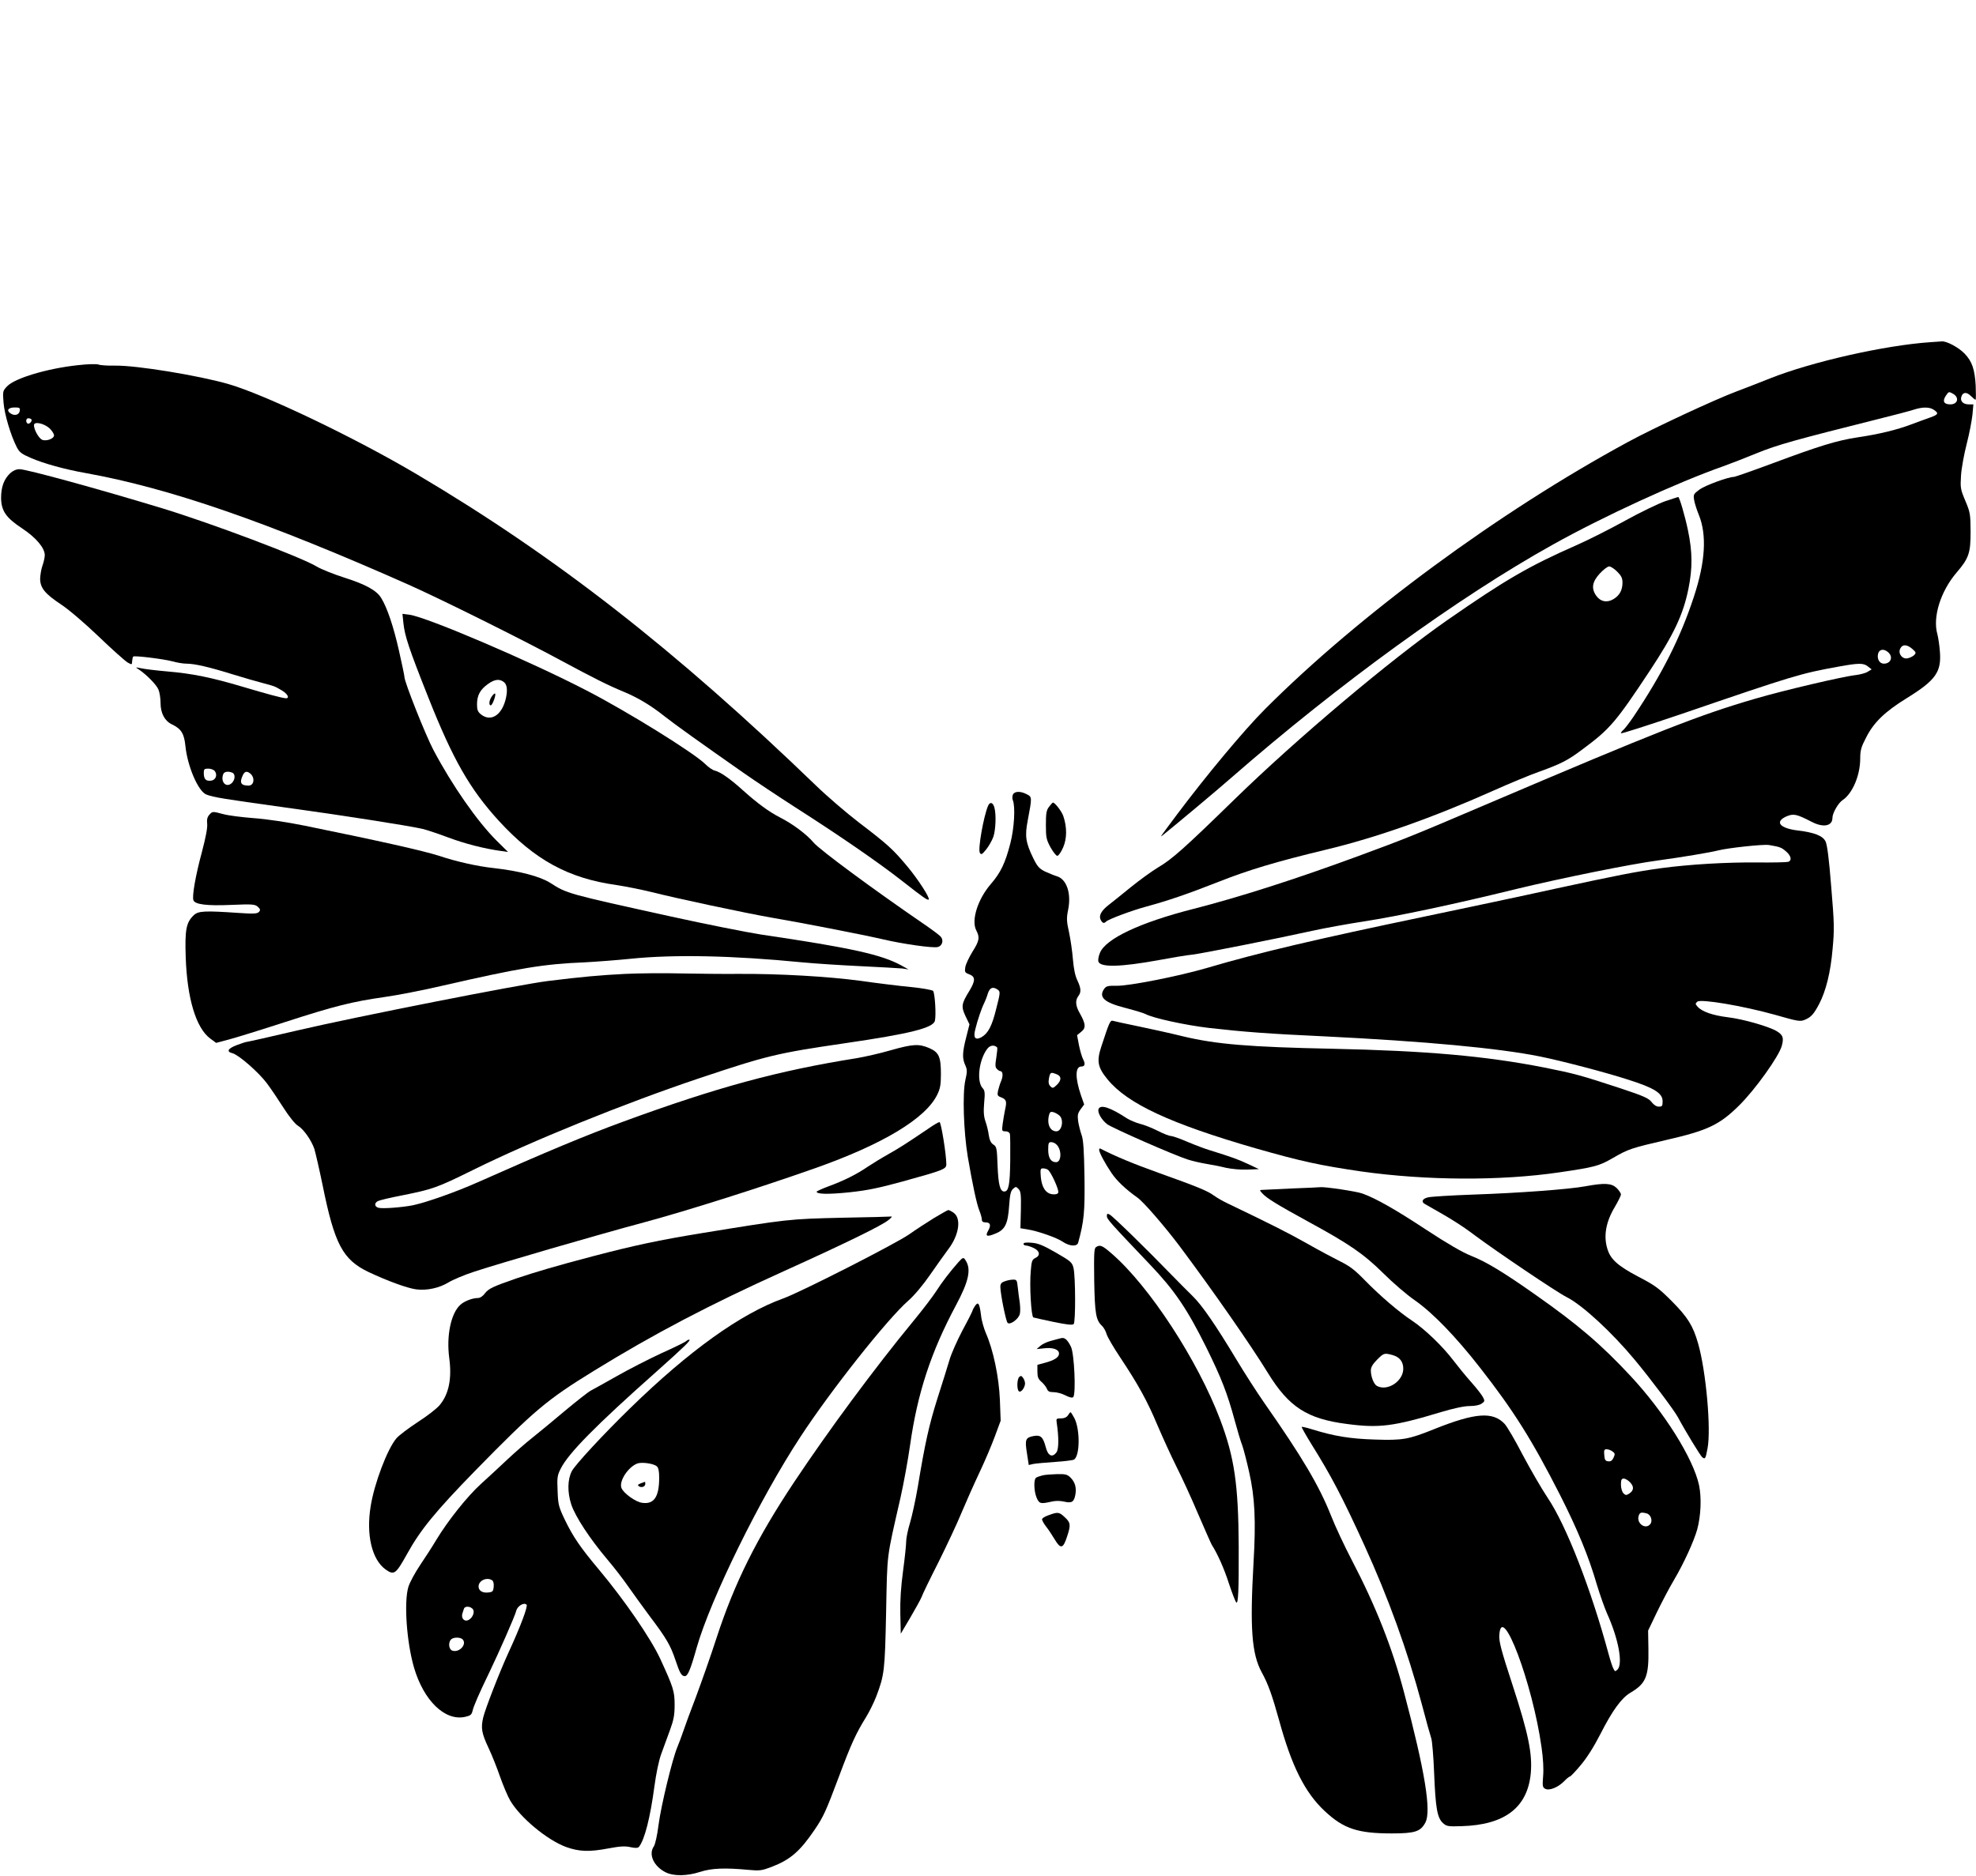
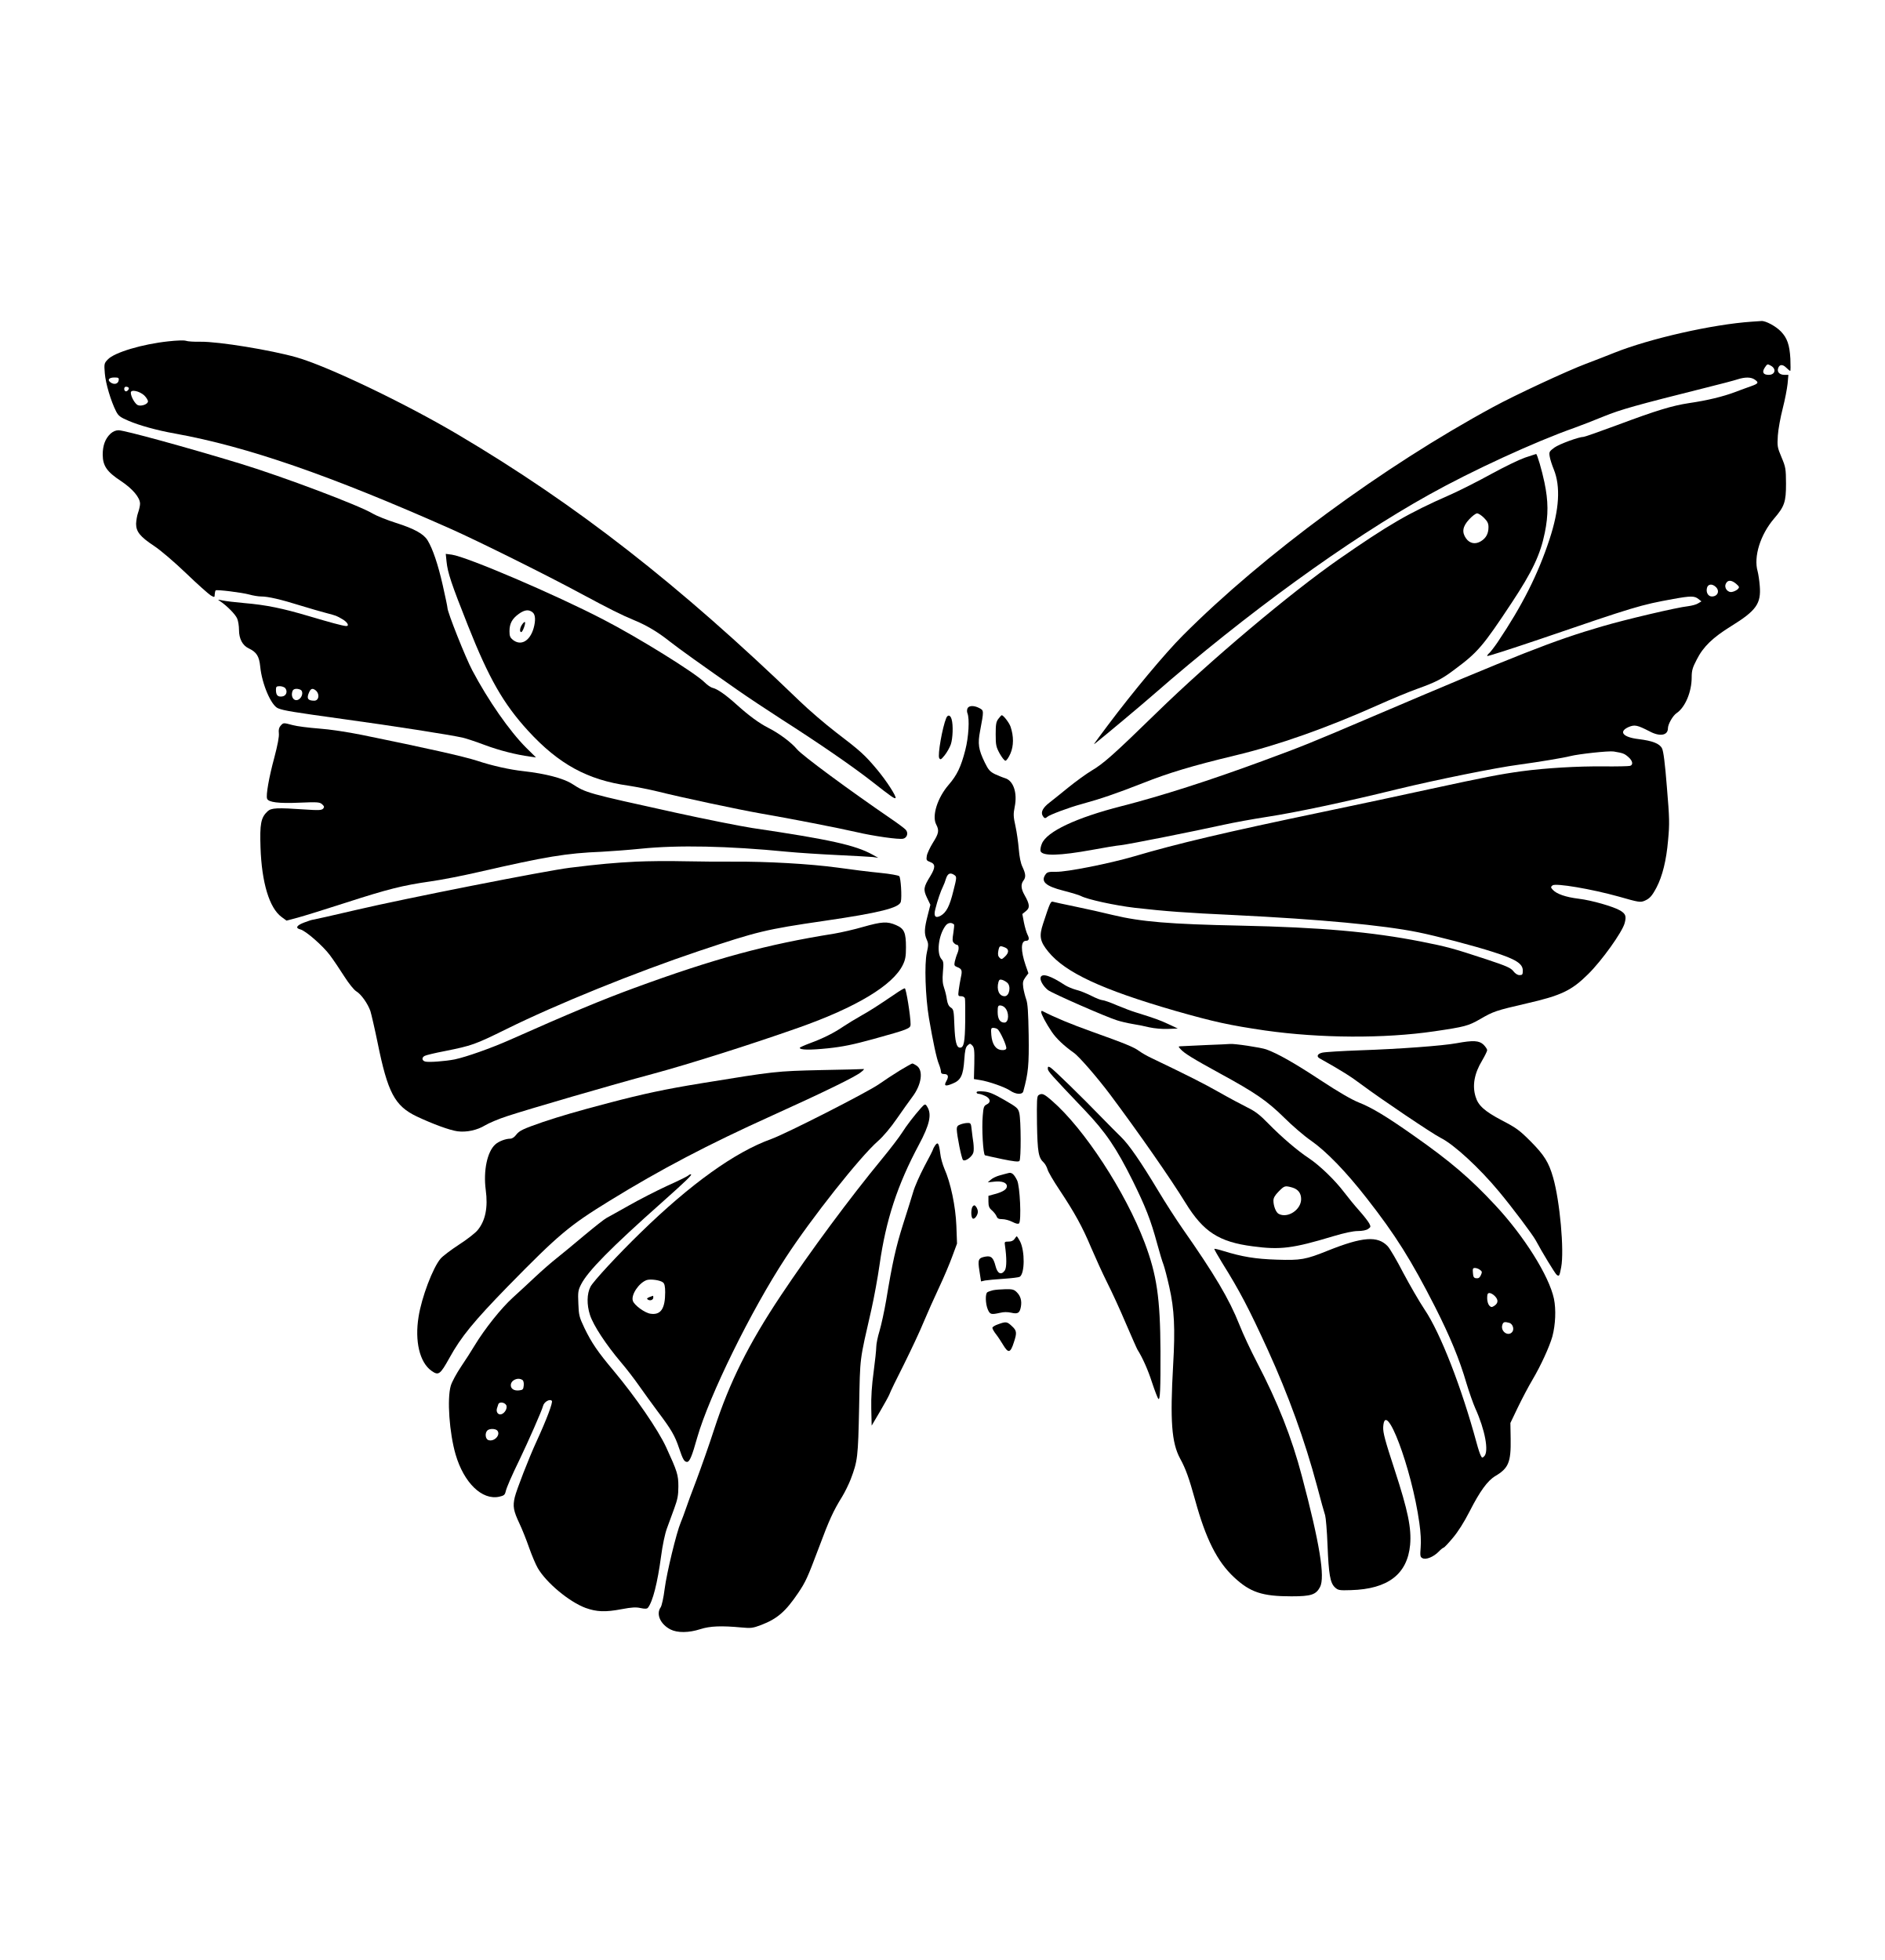
- <svg xmlns="http://www.w3.org/2000/svg" version="1.0" width="1280pt" height="1215pt" viewBox="0 0 1280 1215" preserveAspectRatio="xMidYMid meet">
-   <g transform="translate(0,1215) scale(0.1,-0.1)" fill="#000000" stroke="none">
+ <svg xmlns="http://www.w3.org/2000/svg" version="1.0" viewBox="0 0 500 520" preserveAspectRatio="xMidYMid meet">
+   <g transform="translate(27,433) scale(0.035,-0.035)" fill="#000000" stroke="none">
    <path d="M12505 9933 c-295 -20 -769 -127 -1040 -235 -55 -22 -152 -60 -216 -84 -139 -52 -537 -237 -704 -328 -834 -452 -1739 -1118 -2350 -1730 -136 -136 -380 -429 -569 -681 -120 -161 -115 -153 -91 -134 80 64 350 290 440 369 694 606 1472 1171 2085 1512 324 181 802 401 1100 506 47 17 146 55 221 86 132 54 252 87 774 218 110 27 219 56 243 64 56 18 102 18 130 -2 32 -22 28 -30 -25 -49 -27 -9 -82 -30 -123 -45 -92 -35 -212 -64 -349 -84 -131 -20 -246 -55 -546 -167 -132 -49 -246 -89 -254 -89 -35 0 -183 -54 -221 -81 -39 -29 -42 -33 -36 -68 3 -20 17 -64 31 -98 52 -129 42 -303 -32 -528 -87 -266 -207 -504 -394 -782 -26 -38 -54 -74 -63 -82 -9 -7 -16 -17 -16 -22 0 -5 179 53 398 127 724 248 764 260 1012 305 132 24 162 24 191 0 l23 -18 -25 -15 c-13 -9 -48 -18 -78 -22 -79 -8 -471 -100 -651 -153 -364 -106 -626 -209 -1745 -686 -473 -202 -526 -223 -830 -335 -399 -147 -767 -265 -1065 -341 -345 -88 -568 -193 -605 -285 -9 -21 -13 -46 -10 -56 13 -39 143 -36 395 10 85 16 182 32 215 35 61 7 544 103 780 155 72 16 220 43 330 60 215 33 589 112 987 210 294 71 743 162 918 185 148 20 340 52 390 65 63 16 291 41 329 35 70 -12 80 -15 110 -41 34 -29 40 -60 14 -68 -10 -3 -101 -5 -203 -4 -190 2 -435 -12 -620 -37 -161 -22 -283 -46 -685 -133 -203 -45 -577 -124 -830 -177 -728 -152 -1089 -237 -1425 -336 -185 -54 -508 -118 -588 -116 -53 1 -66 -2 -78 -18 -40 -55 -3 -90 134 -125 62 -16 121 -34 132 -40 50 -27 259 -72 410 -90 229 -26 385 -38 755 -55 649 -32 1122 -76 1390 -130 139 -28 426 -103 571 -150 170 -54 224 -88 224 -140 0 -31 -3 -35 -25 -35 -15 0 -32 11 -46 29 -19 25 -49 39 -203 90 -258 85 -300 96 -496 135 -377 74 -761 108 -1370 121 -536 11 -752 29 -965 80 -77 19 -207 48 -290 65 -82 17 -157 33 -166 36 -17 5 -23 -8 -75 -167 -31 -94 -24 -134 40 -212 129 -158 406 -287 959 -447 298 -85 413 -110 685 -150 418 -59 900 -62 1282 -6 231 34 257 41 346 92 103 60 120 65 352 119 262 60 341 97 467 222 103 101 259 319 277 387 14 52 8 70 -33 95 -50 30 -216 78 -316 90 -98 12 -167 36 -196 68 -16 18 -16 21 -2 33 23 19 295 -27 503 -85 150 -43 163 -45 194 -32 40 17 57 36 92 102 44 85 74 204 87 356 12 127 11 167 -9 405 -14 178 -26 273 -37 293 -18 36 -72 57 -178 70 -118 14 -153 56 -76 91 47 20 66 16 163 -34 76 -40 136 -29 136 25 0 31 38 97 66 115 64 43 114 160 114 270 0 52 6 74 38 135 49 98 122 168 261 254 191 118 228 171 217 305 -3 41 -11 91 -16 110 -32 111 20 278 124 400 80 93 91 127 91 265 -1 113 -2 124 -34 200 -32 76 -33 84 -28 165 3 47 20 139 37 205 17 66 33 150 37 188 l6 67 -30 0 c-36 0 -57 21 -48 49 9 31 34 33 61 6 14 -14 28 -25 31 -25 3 0 3 42 1 93 -6 104 -24 156 -71 205 -38 40 -117 83 -149 80 -13 -1 -45 -3 -73 -5z m144 -333 c45 -24 34 -70 -15 -70 -42 0 -53 20 -30 55 19 28 20 29 45 15z m-262 -1654 c25 -22 26 -26 13 -40 -8 -8 -27 -18 -42 -21 -35 -9 -66 32 -48 64 14 28 43 26 77 -3z m-155 -23 c33 -30 16 -73 -29 -73 -28 0 -46 31 -37 65 7 29 38 34 66 8z" />
    <path d="M505 9784 c-198 -21 -409 -84 -459 -137 -28 -29 -29 -33 -23 -106 6 -76 46 -210 85 -287 18 -35 31 -45 94 -72 81 -35 217 -73 353 -97 548 -99 1176 -317 2091 -723 211 -94 730 -352 989 -492 212 -114 303 -160 405 -202 94 -39 178 -90 266 -160 67 -53 238 -175 511 -366 73 -51 223 -151 335 -223 288 -184 540 -358 687 -473 144 -113 170 -131 177 -124 9 10 -68 130 -140 216 -92 110 -126 141 -311 282 -82 63 -208 171 -280 241 -911 879 -1686 1484 -2585 2016 -402 238 -989 519 -1225 586 -194 55 -591 120 -727 118 -47 -1 -97 2 -110 7 -13 5 -72 3 -133 -4z m-377 -296 c-4 -27 -35 -35 -62 -15 -26 19 -12 37 30 37 31 0 35 -3 32 -22z m75 -55 c9 -9 -13 -34 -24 -27 -14 8 -11 34 4 34 8 0 17 -3 20 -7z m119 -59 c15 -15 28 -35 28 -45 0 -21 -48 -39 -76 -29 -22 9 -54 65 -54 95 0 27 66 12 102 -21z" />
    <path d="M66 9084 c-40 -38 -59 -89 -59 -160 1 -84 32 -129 137 -198 89 -59 146 -126 146 -173 0 -15 -7 -46 -15 -68 -8 -22 -14 -60 -15 -84 0 -60 31 -98 135 -167 49 -32 152 -120 243 -207 87 -84 172 -159 188 -169 29 -16 29 -16 30 9 1 13 4 26 7 29 7 8 199 -16 254 -31 28 -8 69 -15 91 -15 52 0 145 -21 302 -70 69 -21 154 -46 190 -55 82 -22 77 -20 125 -48 39 -23 54 -53 25 -51 -30 3 -118 27 -280 75 -199 59 -323 85 -490 99 -69 6 -143 15 -165 20 -40 8 -40 8 -15 -8 50 -34 113 -98 126 -129 8 -18 14 -57 14 -87 0 -67 27 -117 73 -139 61 -29 80 -60 88 -140 13 -131 83 -295 136 -315 46 -18 110 -28 498 -82 366 -50 807 -119 900 -140 26 -6 102 -31 168 -56 110 -41 235 -73 345 -88 l43 -6 -75 74 c-126 126 -288 359 -408 586 -51 96 -188 441 -188 473 0 8 -16 85 -36 173 -35 155 -76 277 -115 340 -30 49 -101 88 -240 132 -69 22 -148 54 -175 70 -99 61 -683 281 -1004 379 -408 124 -878 253 -923 253 -21 0 -42 -9 -61 -26z m1324 -1928 c21 -26 8 -61 -24 -64 -33 -4 -46 10 -46 51 0 23 4 27 29 27 16 0 34 -7 41 -14z m114 -12 c22 -8 20 -47 -3 -68 -36 -33 -74 8 -55 58 6 16 30 21 58 10z m112 -2 c37 -24 33 -82 -6 -82 -49 0 -60 18 -38 65 11 25 24 31 44 17z" />
    <path d="M10785 8902 c-45 -16 -159 -71 -255 -124 -96 -53 -238 -125 -315 -159 -312 -137 -464 -226 -840 -487 -371 -259 -973 -766 -1380 -1163 -324 -316 -404 -387 -493 -439 -40 -24 -120 -82 -178 -129 -58 -47 -122 -99 -142 -114 -48 -37 -66 -70 -52 -97 12 -22 21 -25 35 -11 17 16 167 72 260 97 143 39 266 81 467 160 195 77 370 130 698 209 326 78 691 207 1083 382 105 47 240 103 300 124 139 50 186 74 282 147 174 129 213 175 430 503 158 239 218 366 252 533 27 133 27 238 -3 381 -19 91 -55 215 -63 215 -3 -1 -42 -13 -86 -28z m-309 -456 c26 -26 34 -42 34 -70 0 -49 -18 -83 -57 -107 -42 -26 -85 -18 -113 21 -33 47 -27 90 23 144 23 25 50 46 61 46 10 0 33 -15 52 -34z" />
    <path d="M2613 8114 c9 -85 35 -164 162 -484 159 -401 268 -592 456 -798 232 -253 451 -373 761 -416 58 -9 160 -29 225 -45 175 -44 607 -136 778 -166 217 -37 604 -113 720 -140 131 -31 328 -59 359 -51 30 7 41 44 19 68 -9 10 -57 46 -107 80 -327 224 -675 481 -716 529 -44 53 -138 123 -220 164 -68 35 -145 91 -237 174 -83 75 -146 119 -182 128 -15 3 -42 22 -62 42 -72 72 -505 341 -769 477 -366 190 -1033 475 -1147 491 l-46 6 6 -59z m653 -385 c21 -17 23 -62 7 -119 -28 -98 -96 -137 -157 -89 -21 17 -26 29 -26 65 0 59 20 96 72 133 43 31 76 34 104 10z" />
    <path d="M3186 7638 c-18 -25 -21 -58 -7 -58 11 0 36 69 28 76 -3 3 -12 -5 -21 -18z" />
    <path d="M6562 7003 c-5 -10 -6 -27 -1 -38 17 -43 9 -181 -16 -278 -33 -129 -63 -191 -126 -264 -85 -98 -129 -236 -95 -301 24 -46 20 -68 -25 -139 -22 -36 -43 -80 -46 -99 -5 -32 -3 -36 26 -47 40 -15 40 -41 1 -106 -52 -84 -55 -102 -26 -164 l26 -54 -20 -79 c-26 -100 -28 -140 -8 -184 14 -31 14 -42 1 -100 -19 -86 -11 -332 16 -495 30 -175 58 -309 76 -351 8 -20 15 -45 15 -55 0 -13 7 -19 24 -19 31 0 37 -18 18 -52 -22 -38 -10 -44 45 -21 64 25 82 63 90 182 5 71 10 94 25 108 18 16 20 16 36 -1 14 -14 17 -35 15 -136 l-3 -118 43 -7 c67 -10 193 -54 232 -81 43 -29 91 -32 99 -6 38 139 44 199 41 427 -3 172 -7 240 -19 272 -8 23 -18 62 -22 88 -5 40 -3 51 16 78 l23 31 -21 60 c-38 112 -38 186 3 186 23 0 27 17 11 47 -8 16 -20 57 -27 92 l-12 64 27 22 c32 25 29 52 -10 121 -27 47 -30 82 -9 110 20 26 18 51 -7 104 -14 29 -23 76 -28 135 -4 50 -15 128 -25 174 -16 72 -17 91 -6 146 22 107 -10 200 -74 218 -17 5 -50 19 -75 30 -38 19 -50 32 -77 87 -49 101 -55 143 -36 242 29 154 29 154 -6 172 -40 21 -78 20 -89 -1z m-98 -1266 c16 -12 16 -19 -10 -120 -28 -115 -53 -162 -96 -187 -41 -22 -55 -4 -40 52 15 62 42 139 57 168 7 14 18 42 24 63 13 39 33 47 65 24z m-5 -373 c3 -3 0 -32 -5 -65 -8 -49 -8 -64 4 -75 7 -8 17 -14 22 -14 16 0 19 -30 6 -62 -8 -18 -17 -48 -21 -65 -6 -29 -3 -34 18 -42 36 -14 40 -26 28 -79 -5 -26 -13 -68 -16 -94 -6 -46 -5 -48 18 -48 15 0 26 -7 29 -17 2 -10 3 -88 2 -174 -2 -156 -10 -199 -39 -199 -27 0 -38 45 -43 167 -4 113 -6 124 -27 137 -16 10 -25 29 -30 61 -3 26 -13 65 -21 88 -11 31 -14 62 -9 120 6 66 5 81 -10 97 -40 44 -24 181 29 253 18 25 45 29 65 11z m385 -174 c33 -12 33 -40 1 -70 -23 -22 -27 -22 -41 -8 -11 11 -14 25 -9 52 8 39 11 41 49 26z m19 -268 c30 -27 16 -102 -20 -102 -42 0 -63 49 -47 108 5 17 11 21 28 16 11 -3 29 -13 39 -22z m-19 -188 c35 -34 32 -114 -3 -114 -34 0 -51 28 -51 81 0 42 3 49 19 49 11 0 27 -7 35 -16z m-56 -163 c19 -12 74 -132 67 -148 -3 -9 -16 -13 -36 -11 -44 4 -71 44 -77 113 -4 49 -2 55 14 55 11 0 25 -4 32 -9z" />
    <path d="M6400 6928 c-29 -70 -66 -279 -53 -303 9 -15 14 -12 41 21 17 21 38 58 47 83 15 45 19 146 6 190 -9 33 -29 38 -41 9z" />
    <path d="M6795 6922 c-17 -22 -20 -43 -20 -117 0 -81 3 -95 30 -145 17 -30 36 -55 44 -55 8 0 25 25 38 55 25 58 25 131 1 202 -10 31 -55 88 -67 88 -3 0 -15 -13 -26 -28z" />
    <path d="M1355 6870 c-12 -14 -16 -30 -13 -57 3 -25 -9 -88 -34 -183 -41 -151 -65 -288 -55 -313 10 -27 87 -37 245 -30 138 6 154 4 172 -12 16 -15 18 -21 8 -33 -11 -12 -32 -14 -133 -7 -218 15 -260 13 -289 -14 -50 -47 -59 -94 -53 -273 9 -267 67 -459 159 -527 l38 -28 83 22 c45 12 210 63 367 114 319 103 430 131 640 161 80 11 244 43 365 71 515 118 664 143 935 154 74 4 207 14 295 23 283 29 661 21 1110 -23 83 -8 254 -19 380 -25 127 -6 248 -13 270 -15 l40 -6 -45 25 c-129 71 -322 114 -910 201 -96 15 -357 67 -580 116 -681 150 -677 149 -786 219 -67 42 -200 77 -369 96 -102 11 -237 41 -351 79 -99 32 -378 95 -869 195 -114 23 -246 43 -330 49 -77 6 -166 17 -198 26 -72 19 -70 19 -92 -5z" />
    <path d="M4050 5840 c-160 -8 -282 -19 -500 -46 -181 -22 -1251 -233 -1622 -320 -175 -41 -322 -74 -327 -74 -6 0 -35 -9 -66 -21 -59 -22 -71 -43 -29 -53 41 -11 170 -124 223 -195 27 -36 76 -109 109 -161 35 -55 74 -103 91 -113 37 -22 87 -93 107 -150 7 -23 32 -130 54 -237 77 -381 130 -481 296 -561 123 -58 251 -105 310 -113 70 -9 150 9 209 45 28 17 103 49 168 70 161 53 785 235 1102 320 278 75 739 221 1105 350 439 155 716 322 791 476 19 39 24 64 24 133 0 113 -13 142 -75 169 -67 29 -106 27 -251 -14 -68 -20 -167 -42 -219 -51 -510 -81 -907 -189 -1515 -412 -240 -88 -495 -194 -940 -392 -144 -64 -331 -130 -420 -149 -71 -14 -200 -24 -225 -16 -25 8 -26 31 -2 43 9 5 78 22 152 36 204 41 228 49 465 166 382 189 977 430 1465 594 440 147 500 162 945 227 419 61 570 99 581 145 9 37 0 182 -12 194 -6 6 -72 18 -145 25 -74 7 -219 25 -324 40 -207 28 -532 47 -795 45 -91 -1 -257 1 -370 3 -113 3 -275 1 -360 -3z" />
    <path d="M7116 4964 c-8 -22 19 -69 56 -98 34 -25 434 -201 523 -229 28 -9 79 -21 115 -27 36 -6 94 -17 130 -26 37 -8 97 -14 140 -12 l75 3 -70 33 c-64 30 -105 45 -250 90 -27 8 -91 32 -141 53 -50 22 -100 39 -110 39 -11 0 -49 15 -86 34 -36 18 -88 39 -115 45 -26 7 -64 23 -83 35 -108 71 -172 92 -184 60z" />
    <path d="M6013 4837 c-148 -100 -186 -124 -260 -166 -43 -24 -103 -61 -133 -81 -70 -48 -154 -90 -252 -126 -43 -16 -78 -32 -78 -35 0 -17 78 -18 213 -4 114 12 191 28 344 70 267 74 283 80 283 112 0 63 -34 273 -44 273 -6 0 -39 -19 -73 -43z" />
    <path d="M7120 4700 c0 -17 38 -88 80 -150 35 -52 94 -107 166 -158 40 -27 178 -187 276 -317 213 -285 460 -639 572 -822 135 -219 253 -296 510 -329 209 -28 303 -16 611 77 84 25 150 39 185 39 34 0 64 6 78 16 20 14 21 17 8 42 -8 15 -42 59 -76 97 -35 39 -86 102 -115 140 -69 91 -183 201 -265 256 -88 58 -208 161 -308 263 -65 67 -99 93 -160 123 -42 21 -140 73 -217 117 -121 68 -219 118 -515 260 -30 14 -69 37 -87 50 -40 30 -109 58 -358 147 -162 58 -280 107 -377 157 -5 2 -8 -1 -8 -8z m1902 -1330 c45 -13 68 -43 68 -88 0 -81 -102 -148 -170 -112 -21 11 -40 60 -40 101 0 20 12 41 40 69 44 44 47 45 102 30z" />
    <path d="M10270 4464 c-108 -20 -435 -44 -730 -54 -140 -5 -271 -13 -290 -18 -36 -8 -46 -29 -20 -43 169 -95 233 -135 325 -204 138 -103 529 -367 593 -399 102 -51 295 -230 441 -406 104 -125 258 -330 281 -374 44 -83 144 -247 156 -257 20 -16 22 -11 35 57 24 126 -10 501 -61 679 -33 116 -68 171 -170 274 -85 85 -109 103 -219 160 -132 70 -179 112 -199 180 -26 84 -9 176 49 272 21 36 39 72 39 80 0 8 -13 27 -28 42 -33 31 -77 34 -202 11z" />
    <path d="M8375 4450 c-88 -4 -173 -8 -189 -9 -29 -1 -29 -1 -10 -22 27 -31 95 -73 298 -184 268 -146 358 -208 487 -335 61 -61 153 -140 204 -175 116 -81 265 -235 421 -435 220 -281 338 -470 518 -823 113 -223 186 -398 240 -584 20 -66 50 -151 66 -187 74 -163 104 -326 68 -363 -15 -14 -17 -14 -26 4 -6 10 -20 52 -31 93 -115 425 -275 837 -396 1016 -40 60 -112 185 -161 277 -48 93 -101 184 -118 202 -76 80 -189 72 -452 -33 -171 -69 -207 -75 -389 -69 -161 5 -263 22 -405 66 -35 11 -66 18 -68 16 -2 -2 25 -50 60 -107 132 -211 203 -347 346 -660 155 -340 280 -685 372 -1029 28 -107 56 -207 62 -224 5 -16 14 -118 18 -225 9 -224 20 -287 56 -321 24 -22 33 -24 122 -21 280 8 427 121 448 343 11 127 -16 258 -117 568 -74 226 -89 283 -87 325 13 226 216 -310 274 -727 10 -69 14 -140 10 -184 -5 -65 -4 -74 14 -83 26 -14 84 10 123 50 16 17 33 30 37 30 4 0 36 33 69 73 40 47 85 118 128 202 78 153 136 233 195 268 100 59 119 105 116 283 l-2 119 56 117 c31 64 80 158 111 210 65 110 129 251 151 328 24 90 29 205 12 287 -37 173 -225 473 -444 708 -189 203 -338 331 -617 527 -207 146 -320 214 -417 252 -55 22 -152 78 -289 168 -197 130 -327 204 -414 235 -39 14 -244 45 -274 41 -9 -1 -88 -5 -176 -8z m2070 -1704 c17 -12 18 -17 7 -41 -9 -19 -18 -25 -35 -23 -18 2 -23 10 -25 41 -3 31 0 37 15 37 11 0 28 -6 38 -14z m114 -200 c27 -28 25 -53 -5 -73 -19 -12 -24 -12 -38 2 -9 10 -16 33 -16 56 0 31 4 39 18 39 10 0 29 -11 41 -24z m109 -202 c26 -8 39 -48 22 -69 -31 -38 -91 5 -75 54 7 22 16 25 53 15z" />
    <path d="M6050 4258 c-47 -29 -119 -76 -160 -105 -83 -59 -705 -376 -817 -416 -275 -99 -609 -339 -987 -707 -174 -169 -361 -371 -382 -412 -28 -54 -29 -136 -4 -214 26 -80 121 -224 235 -359 42 -49 104 -130 138 -179 34 -49 97 -135 139 -192 105 -139 132 -186 163 -279 29 -87 40 -105 61 -105 19 0 37 42 77 185 91 317 408 963 671 1364 195 299 563 764 699 883 40 35 96 102 143 170 43 62 95 135 116 163 72 94 87 204 33 239 -13 9 -28 16 -32 16 -4 0 -46 -24 -93 -52z m-1796 -1608 c11 -9 16 -30 16 -74 0 -124 -33 -174 -110 -163 -43 5 -125 65 -135 98 -15 45 45 135 104 157 29 10 104 0 125 -18z" />
    <path d="M4150 2539 c-19 -8 -21 -12 -11 -19 18 -11 41 -2 41 16 0 8 -1 14 -2 13 -2 0 -14 -5 -28 -10z" />
    <path d="M7170 4271 c0 -20 20 -42 279 -314 160 -168 240 -286 365 -537 97 -197 136 -295 186 -480 17 -63 38 -133 47 -155 8 -22 28 -98 44 -170 38 -167 45 -317 29 -590 -24 -424 -12 -590 53 -710 42 -76 68 -150 113 -312 81 -296 167 -468 296 -588 122 -114 214 -144 434 -144 150 0 186 12 217 70 40 74 -3 335 -137 840 -77 293 -183 561 -341 864 -46 88 -106 216 -133 285 -77 194 -187 380 -432 730 -48 69 -129 195 -180 280 -137 228 -225 355 -285 413 -30 29 -93 93 -141 142 -155 160 -375 375 -395 385 -16 9 -19 7 -19 -9z" />
    <path d="M5450 4260 c-340 -8 -347 -9 -900 -99 -282 -46 -441 -80 -712 -151 -239 -63 -364 -100 -493 -143 -153 -53 -180 -66 -204 -97 -13 -18 -31 -30 -45 -30 -35 0 -88 -20 -114 -44 -61 -55 -91 -200 -72 -344 18 -133 -2 -234 -62 -306 -17 -21 -81 -71 -142 -110 -61 -40 -123 -87 -138 -105 -59 -69 -144 -294 -167 -441 -30 -185 8 -345 97 -409 55 -39 66 -30 138 99 87 158 184 276 441 540 385 393 464 460 773 650 385 237 743 425 1230 645 400 181 635 296 675 330 17 13 26 24 20 23 -5 -1 -152 -5 -325 -8z" />
    <path d="M6630 4091 c0 -6 7 -11 16 -11 9 0 31 -7 50 -16 40 -19 45 -49 10 -65 -20 -10 -24 -20 -29 -84 -9 -97 3 -296 17 -301 6 -2 65 -15 131 -29 83 -17 122 -22 130 -14 13 13 12 308 -1 363 -9 37 -17 44 -114 100 -82 47 -115 61 -157 64 -35 3 -53 1 -53 -7z" />
    <path d="M7100 4070 c-13 -8 -14 -41 -12 -217 4 -217 11 -257 52 -295 10 -10 23 -33 28 -51 5 -19 45 -87 89 -153 115 -173 175 -281 241 -439 33 -77 87 -196 121 -264 35 -69 99 -208 142 -310 44 -102 84 -193 89 -201 36 -56 79 -151 110 -248 21 -63 42 -118 48 -124 13 -13 17 72 16 362 -2 403 -28 578 -120 822 -146 385 -458 864 -703 1076 -61 53 -75 59 -101 42z" />
    <path d="M6209 3973 c-53 -60 -108 -131 -144 -188 -21 -33 -88 -121 -149 -195 -251 -305 -546 -704 -770 -1040 -245 -368 -388 -656 -504 -1011 -38 -118 -99 -290 -134 -384 -36 -93 -73 -195 -83 -225 -10 -30 -27 -75 -37 -99 -32 -75 -106 -380 -122 -504 -8 -66 -22 -127 -30 -139 -37 -52 -2 -129 74 -168 53 -27 139 -26 226 2 74 24 161 27 311 13 74 -7 87 -5 151 19 122 47 184 101 279 241 58 86 72 117 157 343 79 212 110 280 177 388 22 36 51 96 65 132 53 140 56 166 64 547 8 395 1 336 94 745 19 85 47 236 61 335 48 339 135 604 298 909 82 153 99 231 63 288 -14 24 -18 23 -47 -9z" />
    <path d="M6508 3848 c-21 -7 -28 -16 -28 -36 1 -49 36 -222 47 -233 16 -16 71 25 79 57 4 14 3 46 0 72 -4 26 -10 71 -13 100 -5 48 -7 52 -32 51 -14 0 -38 -5 -53 -11z" />
    <path d="M6316 3689 c-9 -13 -16 -27 -16 -30 0 -4 -29 -62 -65 -128 -35 -67 -74 -154 -85 -194 -12 -40 -46 -150 -77 -246 -55 -174 -81 -291 -128 -576 -14 -82 -37 -187 -50 -231 -14 -45 -25 -100 -25 -121 0 -22 -9 -108 -20 -190 -14 -103 -20 -192 -18 -279 l3 -129 62 105 c34 58 67 118 73 133 5 16 54 117 109 225 54 109 122 253 150 322 29 69 81 186 116 260 35 74 80 180 100 235 l37 100 -5 135 c-6 148 -43 325 -91 433 -13 31 -28 82 -31 114 -10 79 -18 92 -39 62z" />
    <path d="M6870 3479 c-14 -3 -44 -12 -67 -18 -22 -6 -52 -20 -65 -32 l-23 -20 47 5 c59 7 98 -7 98 -34 0 -24 -29 -43 -92 -60 l-48 -13 0 -43 c0 -35 5 -49 26 -67 14 -12 30 -32 35 -44 7 -18 16 -23 44 -23 20 0 54 -9 77 -21 27 -14 44 -17 50 -11 19 19 7 285 -15 327 -24 48 -42 62 -67 54z" />
    <path d="M4444 3460 c-5 -5 -77 -41 -160 -78 -82 -38 -213 -105 -290 -149 -76 -43 -152 -85 -167 -93 -16 -8 -92 -68 -170 -133 -78 -66 -173 -144 -212 -175 -38 -30 -109 -92 -156 -136 -47 -45 -126 -117 -174 -161 -87 -79 -212 -235 -290 -364 -21 -36 -67 -107 -102 -159 -35 -52 -70 -117 -78 -145 -29 -99 -11 -357 37 -522 63 -214 200 -347 330 -319 36 8 43 14 49 39 7 31 42 112 109 250 61 127 167 367 174 398 7 31 50 57 67 40 10 -10 -40 -143 -117 -310 -57 -124 -150 -363 -164 -421 -16 -69 -10 -102 35 -198 21 -44 54 -127 74 -185 21 -59 50 -128 66 -155 65 -111 238 -255 362 -301 84 -30 149 -33 275 -9 74 14 107 16 142 8 32 -7 48 -6 55 2 37 47 73 189 100 391 11 83 29 169 44 210 14 39 39 107 56 153 25 68 31 99 31 166 0 88 -8 113 -93 298 -61 132 -232 381 -397 578 -121 144 -168 213 -222 325 -39 82 -43 97 -46 185 -4 87 -2 101 21 146 51 100 225 277 617 625 184 164 230 209 214 209 -6 0 -14 -4 -20 -10z m-1256 -1549 c8 -5 12 -22 10 -42 -3 -30 -7 -34 -36 -37 -37 -4 -62 12 -62 39 0 38 53 63 88 40z m-120 -199 c4 -27 -23 -62 -48 -62 -20 0 -32 22 -25 45 3 8 7 22 10 31 8 25 59 14 63 -14z m-70 -185 c27 -32 -23 -86 -67 -72 -24 7 -29 53 -9 73 16 16 63 15 76 -1z" />
    <path d="M6602 3228 c-15 -15 -16 -84 -1 -93 13 -9 38 24 39 51 0 11 -6 28 -13 37 -10 14 -15 15 -25 5z" />
    <path d="M6918 2980 c-9 -13 -24 -20 -45 -20 -30 0 -32 -2 -28 -27 14 -95 14 -170 -1 -192 -27 -38 -56 -24 -70 33 -17 65 -33 80 -77 72 -54 -10 -59 -22 -45 -110 l12 -78 30 7 c17 3 81 9 141 13 61 4 116 11 122 15 39 24 40 194 3 268 -11 21 -23 39 -25 39 -3 0 -10 -9 -17 -20z" />
    <path d="M6754 2591 c-17 -4 -36 -11 -42 -15 -17 -10 -15 -87 3 -130 17 -39 25 -41 93 -26 27 7 57 7 84 1 51 -12 65 -3 74 45 8 45 -2 81 -31 110 -21 21 -33 24 -87 23 -35 -1 -77 -4 -94 -8z" />
    <path d="M6793 2333 c-24 -8 -43 -20 -43 -27 0 -7 12 -29 28 -49 15 -19 39 -56 54 -81 39 -65 55 -61 81 21 24 72 22 88 -15 122 -37 35 -45 36 -105 14z" />
  </g>
</svg>
